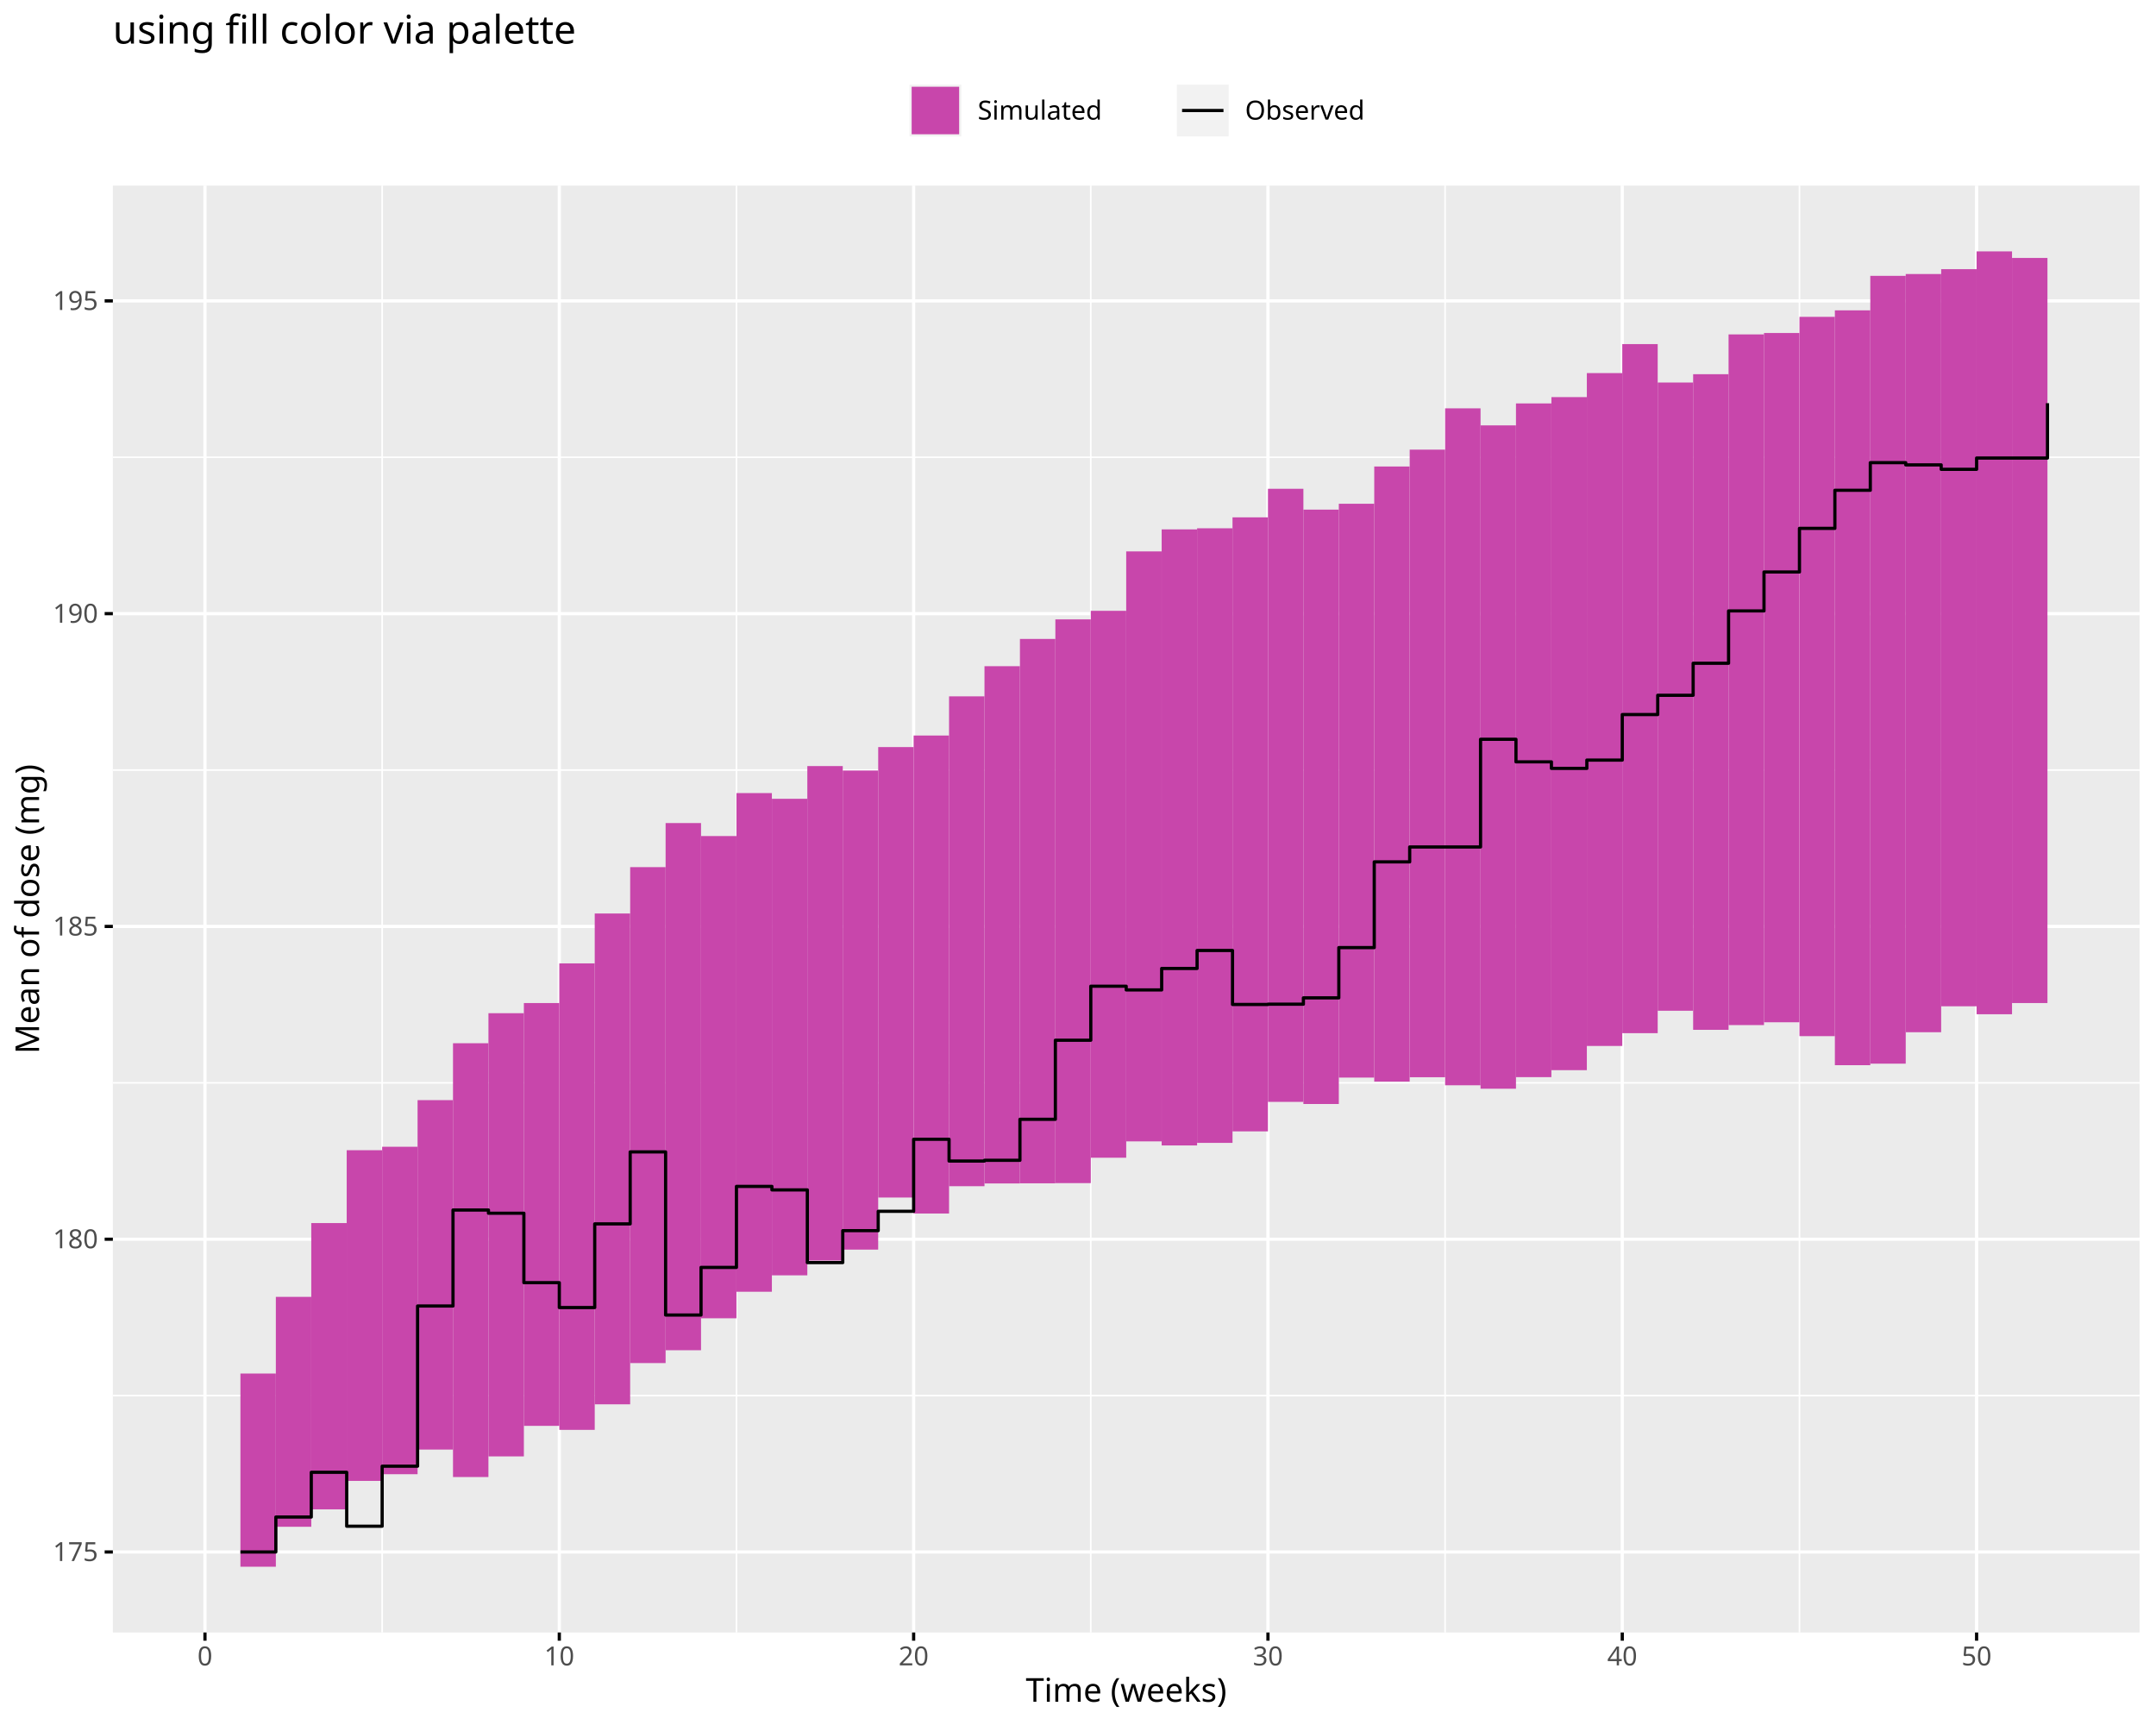
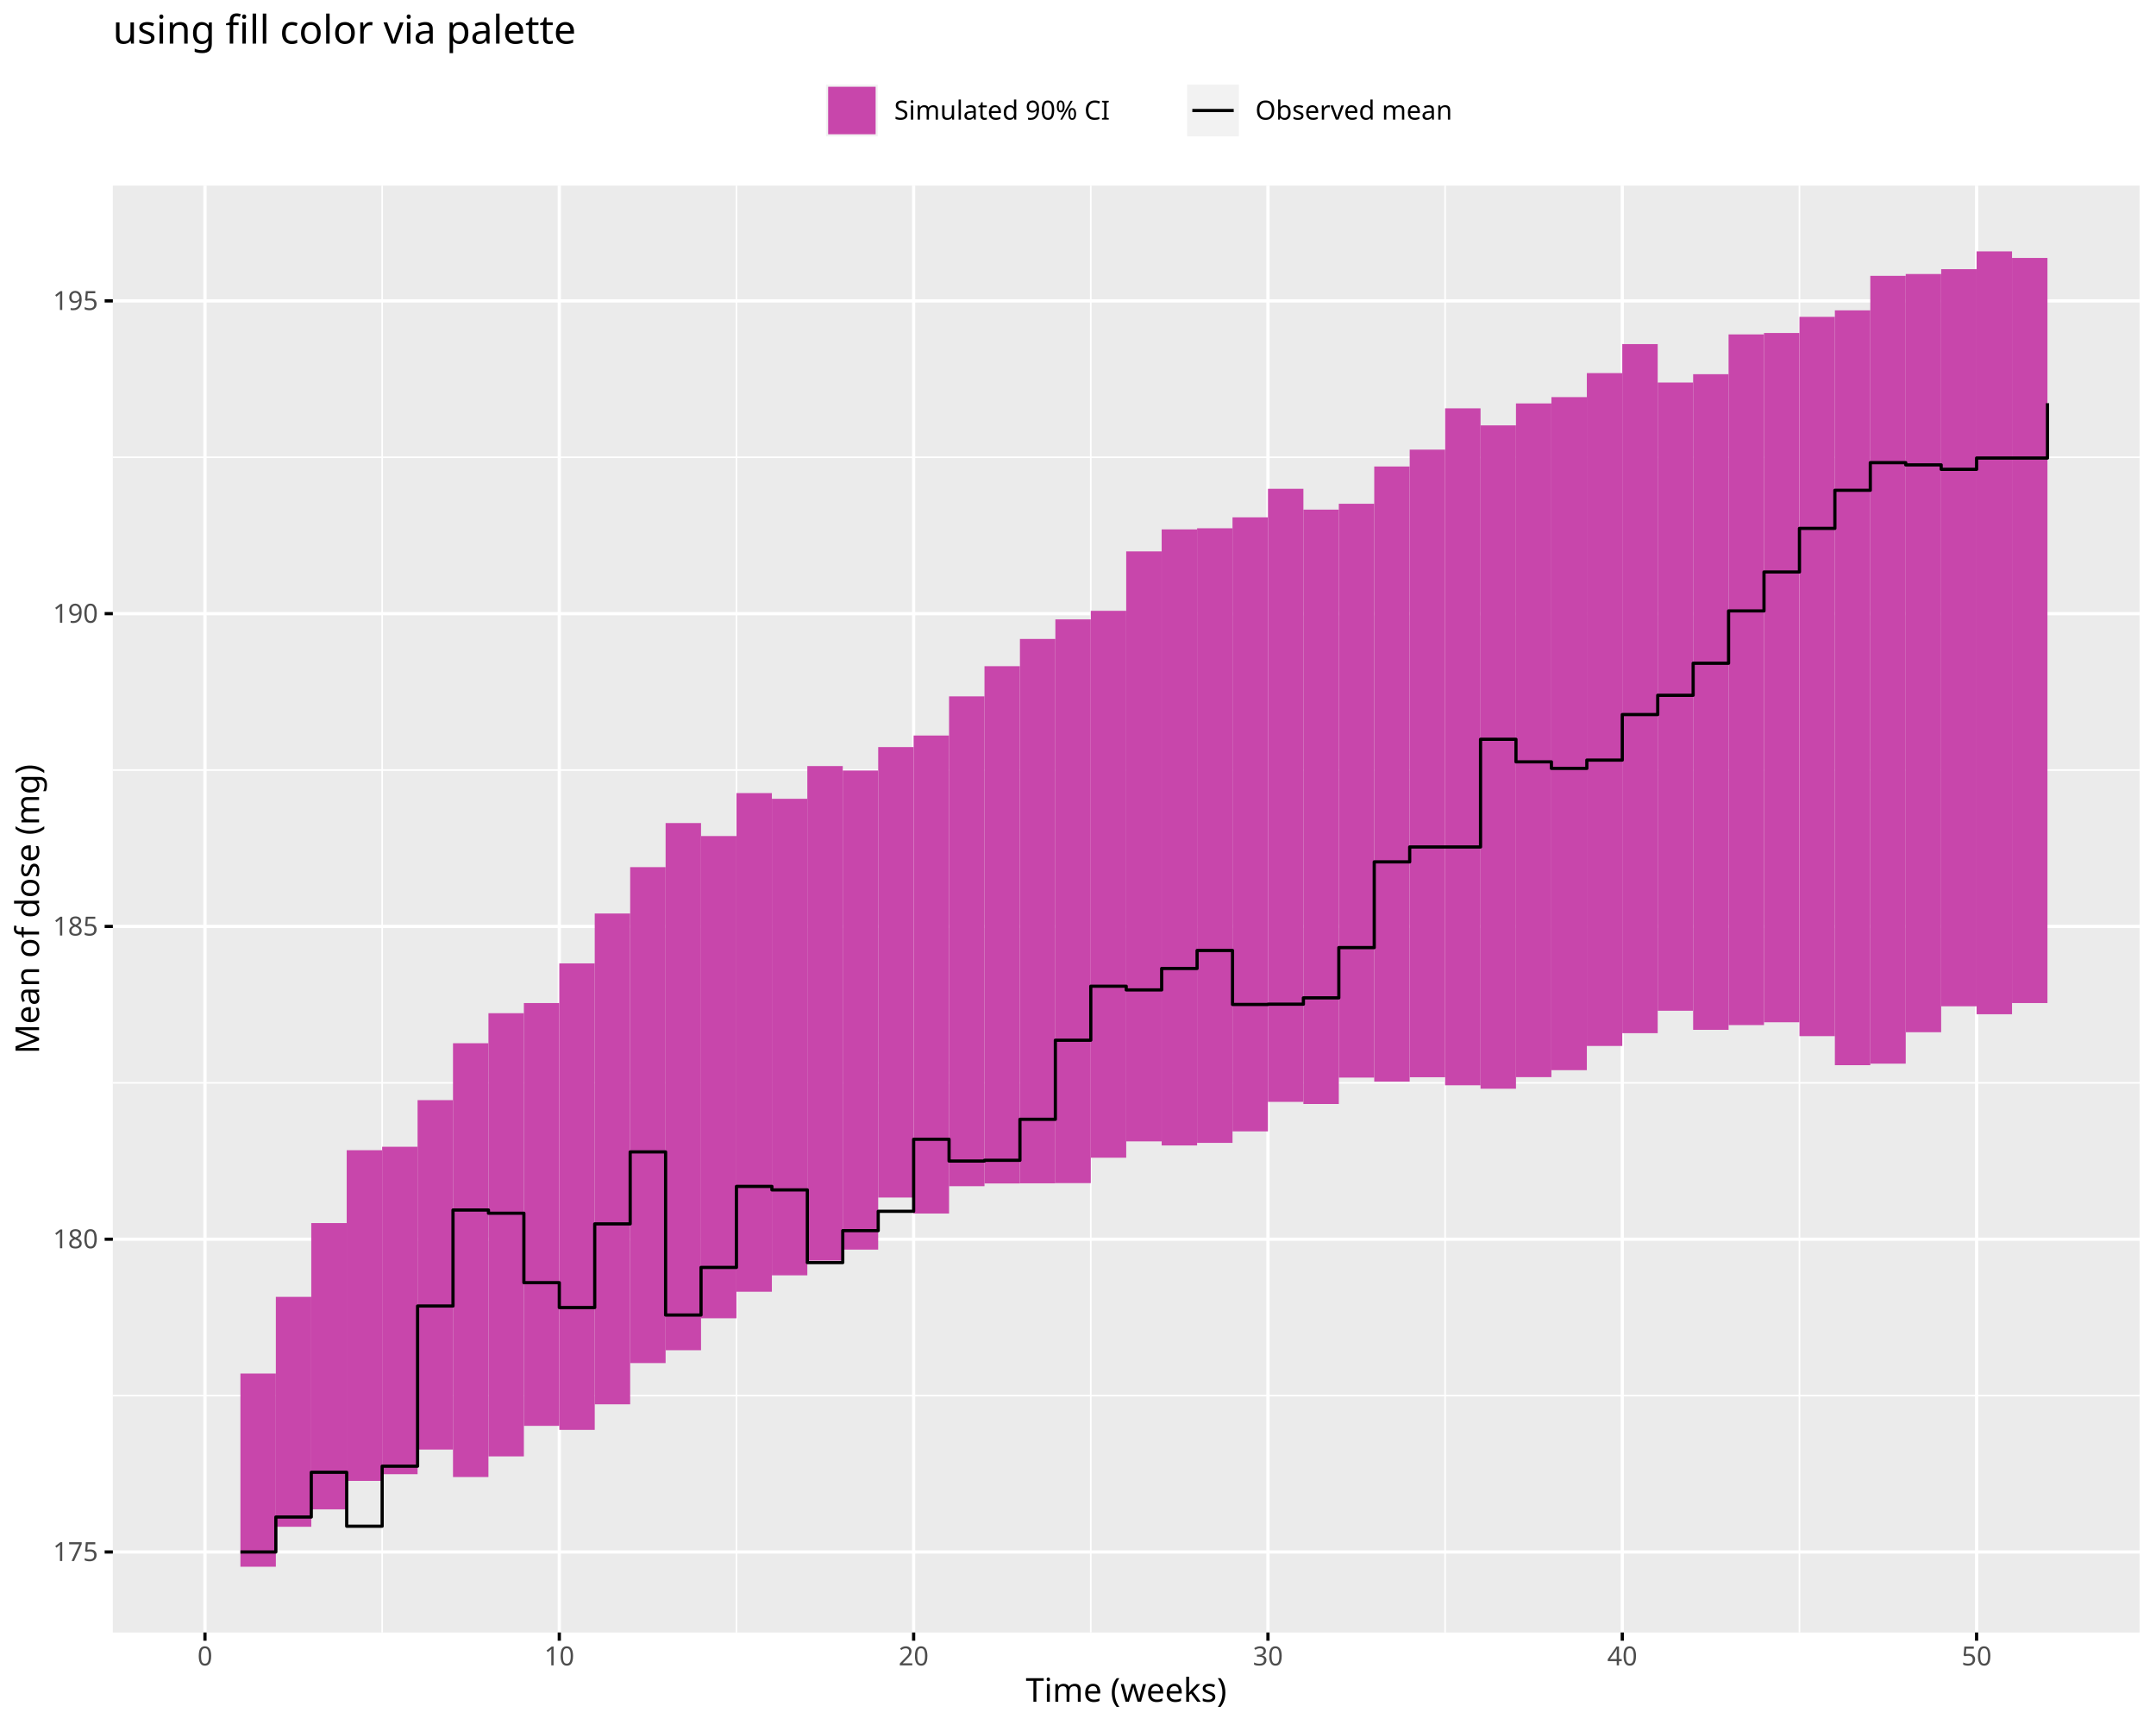
<svg xmlns="http://www.w3.org/2000/svg" class="svglite" data-engine-version="2.0" width="720.00pt" height="576.00pt" viewBox="0 0 720.00 576.00">
  <defs>
    <style type="text/css">
    .svglite line, .svglite polyline, .svglite polygon, .svglite path, .svglite rect, .svglite circle {
      fill: none;
      stroke: #000000;
      stroke-linecap: round;
      stroke-linejoin: round;
      stroke-miterlimit: 10.00;
    }
  </style>
  </defs>
  <rect width="100%" height="100%" style="stroke: none; fill: #FFFFFF;" />
  <defs>
    <clipPath id="cpMC4wMHw3MjAuMDB8MC4wMHw1NzYuMDA=">
      <rect x="0.00" y="0.00" width="720.00" height="576.00" />
    </clipPath>
  </defs>
  <g clip-path="url(#cpMC4wMHw3MjAuMDB8MC4wMHw1NzYuMDA=)">
    <rect x="0.00" y="0.00" width="720.00" height="576.00" style="stroke-width: 1.07; stroke: #FFFFFF; fill: #FFFFFF;" />
  </g>
  <defs>
    <clipPath id="cpMzcuNjl8NzE0LjUyfDYxLjk4fDU0NS4xMQ==">
      <rect x="37.69" y="61.98" width="676.83" height="483.13" />
    </clipPath>
  </defs>
  <g clip-path="url(#cpMzcuNjl8NzE0LjUyfDYxLjk4fDU0NS4xMQ==)">
    <rect x="37.69" y="61.98" width="676.83" height="483.13" style="stroke-width: 1.07; stroke: none; fill: #EBEBEB;" />
    <polyline points="37.69,466.01 714.52,466.01 " style="stroke-width: 0.53; stroke: #FFFFFF; stroke-linecap: butt;" />
    <polyline points="37.69,361.57 714.52,361.57 " style="stroke-width: 0.53; stroke: #FFFFFF; stroke-linecap: butt;" />
    <polyline points="37.69,257.13 714.52,257.13 " style="stroke-width: 0.53; stroke: #FFFFFF; stroke-linecap: butt;" />
    <polyline points="37.69,152.69 714.52,152.69 " style="stroke-width: 0.53; stroke: #FFFFFF; stroke-linecap: butt;" />
    <polyline points="127.62,545.11 127.62,61.98 " style="stroke-width: 0.53; stroke: #FFFFFF; stroke-linecap: butt;" />
    <polyline points="245.94,545.11 245.94,61.98 " style="stroke-width: 0.53; stroke: #FFFFFF; stroke-linecap: butt;" />
    <polyline points="364.27,545.11 364.27,61.98 " style="stroke-width: 0.53; stroke: #FFFFFF; stroke-linecap: butt;" />
    <polyline points="482.60,545.11 482.60,61.98 " style="stroke-width: 0.53; stroke: #FFFFFF; stroke-linecap: butt;" />
    <polyline points="600.93,545.11 600.93,61.98 " style="stroke-width: 0.53; stroke: #FFFFFF; stroke-linecap: butt;" />
    <polyline points="37.69,518.22 714.52,518.22 " style="stroke-width: 1.07; stroke: #FFFFFF; stroke-linecap: butt;" />
    <polyline points="37.69,413.79 714.52,413.79 " style="stroke-width: 1.07; stroke: #FFFFFF; stroke-linecap: butt;" />
    <polyline points="37.69,309.35 714.52,309.35 " style="stroke-width: 1.07; stroke: #FFFFFF; stroke-linecap: butt;" />
    <polyline points="37.69,204.91 714.52,204.91 " style="stroke-width: 1.07; stroke: #FFFFFF; stroke-linecap: butt;" />
    <polyline points="37.69,100.47 714.52,100.47 " style="stroke-width: 1.07; stroke: #FFFFFF; stroke-linecap: butt;" />
    <polyline points="68.45,545.11 68.45,61.98 " style="stroke-width: 1.07; stroke: #FFFFFF; stroke-linecap: butt;" />
    <polyline points="186.78,545.11 186.78,61.98 " style="stroke-width: 1.07; stroke: #FFFFFF; stroke-linecap: butt;" />
    <polyline points="305.11,545.11 305.11,61.98 " style="stroke-width: 1.07; stroke: #FFFFFF; stroke-linecap: butt;" />
    <polyline points="423.44,545.11 423.44,61.98 " style="stroke-width: 1.07; stroke: #FFFFFF; stroke-linecap: butt;" />
    <polyline points="541.76,545.11 541.76,61.98 " style="stroke-width: 1.07; stroke: #FFFFFF; stroke-linecap: butt;" />
    <polyline points="660.09,545.11 660.09,61.98 " style="stroke-width: 1.07; stroke: #FFFFFF; stroke-linecap: butt;" />
    <rect x="68.45" y="518.22" width="11.83" height="0.00" style="stroke-width: 1.07; stroke: none; stroke-linecap: square; stroke-linejoin: miter; fill: #C846AB;" />
    <rect x="80.29" y="458.64" width="11.83" height="64.51" style="stroke-width: 1.07; stroke: none; stroke-linecap: square; stroke-linejoin: miter; fill: #C846AB;" />
    <rect x="92.12" y="433.04" width="11.83" height="76.77" style="stroke-width: 1.07; stroke: none; stroke-linecap: square; stroke-linejoin: miter; fill: #C846AB;" />
    <rect x="103.95" y="408.40" width="11.83" height="95.59" style="stroke-width: 1.07; stroke: none; stroke-linecap: square; stroke-linejoin: miter; fill: #C846AB;" />
    <rect x="115.78" y="384.07" width="11.83" height="110.42" style="stroke-width: 1.07; stroke: none; stroke-linecap: square; stroke-linejoin: miter; fill: #C846AB;" />
    <rect x="127.62" y="382.92" width="11.83" height="109.34" style="stroke-width: 1.07; stroke: none; stroke-linecap: square; stroke-linejoin: miter; fill: #C846AB;" />
    <rect x="139.45" y="367.35" width="11.83" height="116.68" style="stroke-width: 1.07; stroke: none; stroke-linecap: square; stroke-linejoin: miter; fill: #C846AB;" />
    <rect x="151.28" y="348.35" width="11.83" height="144.85" style="stroke-width: 1.07; stroke: none; stroke-linecap: square; stroke-linejoin: miter; fill: #C846AB;" />
    <rect x="163.12" y="338.32" width="11.83" height="147.99" style="stroke-width: 1.07; stroke: none; stroke-linecap: square; stroke-linejoin: miter; fill: #C846AB;" />
    <rect x="174.95" y="334.93" width="11.83" height="141.18" style="stroke-width: 1.07; stroke: none; stroke-linecap: square; stroke-linejoin: miter; fill: #C846AB;" />
    <rect x="186.78" y="321.69" width="11.83" height="155.76" style="stroke-width: 1.07; stroke: none; stroke-linecap: square; stroke-linejoin: miter; fill: #C846AB;" />
    <rect x="198.61" y="305.03" width="11.83" height="163.89" style="stroke-width: 1.07; stroke: none; stroke-linecap: square; stroke-linejoin: miter; fill: #C846AB;" />
    <rect x="210.45" y="289.55" width="11.83" height="165.60" style="stroke-width: 1.07; stroke: none; stroke-linecap: square; stroke-linejoin: miter; fill: #C846AB;" />
    <rect x="222.28" y="274.83" width="11.83" height="176.03" style="stroke-width: 1.07; stroke: none; stroke-linecap: square; stroke-linejoin: miter; fill: #C846AB;" />
    <rect x="234.11" y="279.17" width="11.83" height="161.02" style="stroke-width: 1.07; stroke: none; stroke-linecap: square; stroke-linejoin: miter; fill: #C846AB;" />
    <rect x="245.94" y="264.82" width="11.83" height="166.51" style="stroke-width: 1.07; stroke: none; stroke-linecap: square; stroke-linejoin: miter; fill: #C846AB;" />
    <rect x="257.78" y="266.73" width="11.83" height="159.12" style="stroke-width: 1.07; stroke: none; stroke-linecap: square; stroke-linejoin: miter; fill: #C846AB;" />
    <rect x="269.61" y="255.80" width="11.83" height="165.11" style="stroke-width: 1.07; stroke: none; stroke-linecap: square; stroke-linejoin: miter; fill: #C846AB;" />
    <rect x="281.44" y="257.29" width="11.83" height="159.97" style="stroke-width: 1.07; stroke: none; stroke-linecap: square; stroke-linejoin: miter; fill: #C846AB;" />
    <rect x="293.28" y="249.46" width="11.83" height="150.41" style="stroke-width: 1.07; stroke: none; stroke-linecap: square; stroke-linejoin: miter; fill: #C846AB;" />
    <rect x="305.11" y="245.60" width="11.83" height="159.61" style="stroke-width: 1.07; stroke: none; stroke-linecap: square; stroke-linejoin: miter; fill: #C846AB;" />
    <rect x="316.94" y="232.52" width="11.83" height="163.57" style="stroke-width: 1.07; stroke: none; stroke-linecap: square; stroke-linejoin: miter; fill: #C846AB;" />
    <rect x="328.77" y="222.45" width="11.83" height="172.72" style="stroke-width: 1.07; stroke: none; stroke-linecap: square; stroke-linejoin: miter; fill: #C846AB;" />
    <rect x="340.61" y="213.35" width="11.83" height="181.77" style="stroke-width: 1.07; stroke: none; stroke-linecap: square; stroke-linejoin: miter; fill: #C846AB;" />
    <rect x="352.44" y="206.82" width="11.83" height="188.24" style="stroke-width: 1.07; stroke: none; stroke-linecap: square; stroke-linejoin: miter; fill: #C846AB;" />
    <rect x="364.27" y="203.96" width="11.83" height="182.62" style="stroke-width: 1.07; stroke: none; stroke-linecap: square; stroke-linejoin: miter; fill: #C846AB;" />
    <rect x="376.10" y="184.12" width="11.83" height="197.00" style="stroke-width: 1.07; stroke: none; stroke-linecap: square; stroke-linejoin: miter; fill: #C846AB;" />
    <rect x="387.94" y="176.77" width="11.83" height="205.71" style="stroke-width: 1.07; stroke: none; stroke-linecap: square; stroke-linejoin: miter; fill: #C846AB;" />
    <rect x="399.77" y="176.40" width="11.83" height="205.22" style="stroke-width: 1.07; stroke: none; stroke-linecap: square; stroke-linejoin: miter; fill: #C846AB;" />
    <rect x="411.60" y="172.75" width="11.83" height="205.03" style="stroke-width: 1.07; stroke: none; stroke-linecap: square; stroke-linejoin: miter; fill: #C846AB;" />
    <rect x="423.44" y="163.21" width="11.83" height="204.72" style="stroke-width: 1.07; stroke: none; stroke-linecap: square; stroke-linejoin: miter; fill: #C846AB;" />
    <rect x="435.27" y="170.17" width="11.83" height="198.47" style="stroke-width: 1.07; stroke: none; stroke-linecap: square; stroke-linejoin: miter; fill: #C846AB;" />
    <rect x="447.10" y="168.21" width="11.83" height="191.61" style="stroke-width: 1.07; stroke: none; stroke-linecap: square; stroke-linejoin: miter; fill: #C846AB;" />
    <rect x="458.93" y="155.77" width="11.83" height="205.40" style="stroke-width: 1.07; stroke: none; stroke-linecap: square; stroke-linejoin: miter; fill: #C846AB;" />
    <rect x="470.77" y="150.14" width="11.83" height="209.56" style="stroke-width: 1.07; stroke: none; stroke-linecap: square; stroke-linejoin: miter; fill: #C846AB;" />
    <rect x="482.60" y="136.35" width="11.83" height="226.04" style="stroke-width: 1.07; stroke: none; stroke-linecap: square; stroke-linejoin: miter; fill: #C846AB;" />
    <rect x="494.43" y="142.04" width="11.83" height="221.50" style="stroke-width: 1.07; stroke: none; stroke-linecap: square; stroke-linejoin: miter; fill: #C846AB;" />
    <rect x="506.26" y="134.71" width="11.83" height="224.96" style="stroke-width: 1.07; stroke: none; stroke-linecap: square; stroke-linejoin: miter; fill: #C846AB;" />
    <rect x="518.10" y="132.60" width="11.83" height="224.74" style="stroke-width: 1.07; stroke: none; stroke-linecap: square; stroke-linejoin: miter; fill: #C846AB;" />
    <rect x="529.93" y="124.58" width="11.83" height="224.68" style="stroke-width: 1.07; stroke: none; stroke-linecap: square; stroke-linejoin: miter; fill: #C846AB;" />
    <rect x="541.76" y="114.90" width="11.83" height="230.09" style="stroke-width: 1.07; stroke: none; stroke-linecap: square; stroke-linejoin: miter; fill: #C846AB;" />
    <rect x="553.60" y="127.73" width="11.83" height="209.77" style="stroke-width: 1.07; stroke: none; stroke-linecap: square; stroke-linejoin: miter; fill: #C846AB;" />
    <rect x="565.43" y="124.95" width="11.83" height="218.92" style="stroke-width: 1.07; stroke: none; stroke-linecap: square; stroke-linejoin: miter; fill: #C846AB;" />
    <rect x="577.26" y="111.66" width="11.83" height="230.63" style="stroke-width: 1.07; stroke: none; stroke-linecap: square; stroke-linejoin: miter; fill: #C846AB;" />
    <rect x="589.09" y="111.19" width="11.83" height="230.16" style="stroke-width: 1.07; stroke: none; stroke-linecap: square; stroke-linejoin: miter; fill: #C846AB;" />
    <rect x="600.93" y="105.80" width="11.83" height="240.18" style="stroke-width: 1.07; stroke: none; stroke-linecap: square; stroke-linejoin: miter; fill: #C846AB;" />
    <rect x="612.76" y="103.63" width="11.83" height="252.05" style="stroke-width: 1.07; stroke: none; stroke-linecap: square; stroke-linejoin: miter; fill: #C846AB;" />
    <rect x="624.59" y="92.11" width="11.83" height="263.06" style="stroke-width: 1.07; stroke: none; stroke-linecap: square; stroke-linejoin: miter; fill: #C846AB;" />
    <rect x="636.42" y="91.50" width="11.83" height="253.17" style="stroke-width: 1.07; stroke: none; stroke-linecap: square; stroke-linejoin: miter; fill: #C846AB;" />
    <rect x="648.26" y="89.88" width="11.83" height="246.13" style="stroke-width: 1.07; stroke: none; stroke-linecap: square; stroke-linejoin: miter; fill: #C846AB;" />
    <rect x="660.09" y="83.94" width="11.83" height="254.73" style="stroke-width: 1.07; stroke: none; stroke-linecap: square; stroke-linejoin: miter; fill: #C846AB;" />
    <rect x="671.92" y="86.13" width="11.83" height="248.80" style="stroke-width: 1.07; stroke: none; stroke-linecap: square; stroke-linejoin: miter; fill: #C846AB;" />
    <polyline points="80.29,518.22 92.12,518.22 92.12,506.56 103.95,506.56 103.95,491.62 115.78,491.62 115.78,509.62 127.62,509.62 127.62,489.58 139.45,489.58 139.45,436.09 151.28,436.09 151.28,404.04 163.12,404.04 163.12,405.11 174.95,405.11 174.95,428.30 186.78,428.30 186.78,436.61 198.61,436.61 198.61,408.67 210.45,408.67 210.45,384.64 222.28,384.64 222.28,439.10 234.11,439.10 234.11,423.20 245.94,423.20 245.94,396.15 257.78,396.15 257.78,397.32 269.61,397.32 269.61,421.59 281.44,421.59 281.44,410.93 293.28,410.93 293.28,404.47 305.11,404.47 305.11,380.42 316.94,380.42 316.94,387.68 328.77,387.68 328.77,387.44 340.61,387.44 340.61,373.75 352.44,373.75 352.44,347.34 364.27,347.34 364.27,329.31 376.10,329.31 376.10,330.55 387.94,330.55 387.94,323.38 399.77,323.38 399.77,317.38 411.60,317.38 411.60,335.41 423.44,335.41 423.44,335.31 435.27,335.31 435.27,333.20 447.10,333.20 447.10,316.42 458.93,316.42 458.93,287.79 470.77,287.79 470.77,282.81 482.60,282.81 482.60,282.81 494.43,282.81 494.43,246.86 506.26,246.86 506.26,254.39 518.10,254.39 518.10,256.58 529.93,256.58 529.93,253.80 541.76,253.80 541.76,238.60 553.60,238.60 553.60,232.16 565.43,232.16 565.43,221.47 577.26,221.47 577.26,203.99 589.09,203.99 589.09,190.99 600.93,190.99 600.93,176.43 612.76,176.43 612.76,163.71 624.59,163.71 624.59,154.49 636.42,154.49 636.42,155.23 648.26,155.23 648.26,156.71 660.09,156.71 660.09,152.94 671.92,152.94 671.92,152.94 683.76,152.94 683.76,134.63 " style="stroke-width: 1.07; stroke-linecap: butt;" />
  </g>
  <g clip-path="url(#cpMC4wMHw3MjAuMDB8MC4wMHw1NzYuMDA=)">
    <text x="32.76" y="521.25" text-anchor="end" style="font-size: 8.80px; fill: #4D4D4D; font-family: sans;" textLength="14.68px" lengthAdjust="spacingAndGlyphs">175</text>
    <text x="32.76" y="416.81" text-anchor="end" style="font-size: 8.80px; fill: #4D4D4D; font-family: sans;" textLength="14.68px" lengthAdjust="spacingAndGlyphs">180</text>
    <text x="32.76" y="312.38" text-anchor="end" style="font-size: 8.80px; fill: #4D4D4D; font-family: sans;" textLength="14.68px" lengthAdjust="spacingAndGlyphs">185</text>
    <text x="32.76" y="207.94" text-anchor="end" style="font-size: 8.80px; fill: #4D4D4D; font-family: sans;" textLength="14.68px" lengthAdjust="spacingAndGlyphs">190</text>
    <text x="32.76" y="103.50" text-anchor="end" style="font-size: 8.80px; fill: #4D4D4D; font-family: sans;" textLength="14.68px" lengthAdjust="spacingAndGlyphs">195</text>
    <polyline points="34.95,518.22 37.69,518.22 " style="stroke-width: 1.07; stroke-linecap: butt;" />
    <polyline points="34.95,413.79 37.69,413.79 " style="stroke-width: 1.07; stroke-linecap: butt;" />
    <polyline points="34.95,309.35 37.69,309.35 " style="stroke-width: 1.07; stroke-linecap: butt;" />
    <polyline points="34.95,204.91 37.69,204.91 " style="stroke-width: 1.07; stroke-linecap: butt;" />
    <polyline points="34.95,100.47 37.69,100.47 " style="stroke-width: 1.07; stroke-linecap: butt;" />
    <polyline points="68.45,547.85 68.45,545.11 " style="stroke-width: 1.07; stroke-linecap: butt;" />
    <polyline points="186.78,547.85 186.78,545.11 " style="stroke-width: 1.07; stroke-linecap: butt;" />
    <polyline points="305.11,547.85 305.11,545.11 " style="stroke-width: 1.07; stroke-linecap: butt;" />
    <polyline points="423.44,547.85 423.44,545.11 " style="stroke-width: 1.07; stroke-linecap: butt;" />
    <polyline points="541.76,547.85 541.76,545.11 " style="stroke-width: 1.07; stroke-linecap: butt;" />
    <polyline points="660.09,547.85 660.09,545.11 " style="stroke-width: 1.07; stroke-linecap: butt;" />
    <text x="68.45" y="556.10" text-anchor="middle" style="font-size: 8.80px; fill: #4D4D4D; font-family: sans;" textLength="4.89px" lengthAdjust="spacingAndGlyphs">0</text>
    <text x="186.78" y="556.10" text-anchor="middle" style="font-size: 8.80px; fill: #4D4D4D; font-family: sans;" textLength="9.79px" lengthAdjust="spacingAndGlyphs">10</text>
    <text x="305.11" y="556.10" text-anchor="middle" style="font-size: 8.80px; fill: #4D4D4D; font-family: sans;" textLength="9.79px" lengthAdjust="spacingAndGlyphs">20</text>
    <text x="423.44" y="556.10" text-anchor="middle" style="font-size: 8.80px; fill: #4D4D4D; font-family: sans;" textLength="9.79px" lengthAdjust="spacingAndGlyphs">30</text>
    <text x="541.76" y="556.10" text-anchor="middle" style="font-size: 8.80px; fill: #4D4D4D; font-family: sans;" textLength="9.79px" lengthAdjust="spacingAndGlyphs">40</text>
    <text x="660.09" y="556.10" text-anchor="middle" style="font-size: 8.80px; fill: #4D4D4D; font-family: sans;" textLength="9.79px" lengthAdjust="spacingAndGlyphs">50</text>
    <text x="376.10" y="568.24" text-anchor="middle" style="font-size: 11.00px; font-family: sans;" textLength="66.02px" lengthAdjust="spacingAndGlyphs">Time (weeks)</text>
    <text transform="translate(13.05,303.55) rotate(-90)" text-anchor="middle" style="font-size: 11.00px; font-family: sans;" textLength="92.33px" lengthAdjust="spacingAndGlyphs">Mean of dose (mg)</text>
-     <rect x="292.78" y="22.78" width="78.33" height="28.24" style="stroke-width: 1.07; stroke: none; fill: #FFFFFF;" />
-     <rect x="303.74" y="28.26" width="17.28" height="17.28" style="stroke-width: 1.07; stroke: none; fill: #F2F2F2;" />
-     <rect x="304.45" y="28.97" width="15.86" height="15.86" style="stroke-width: 1.07; stroke: none; stroke-linecap: square; stroke-linejoin: miter; fill: #C846AB;" />
-     <text x="326.50" y="39.93" style="font-size: 8.80px; font-family: sans;" textLength="39.14px" lengthAdjust="spacingAndGlyphs">Simulated</text>
-     <rect x="382.07" y="22.78" width="77.36" height="28.24" style="stroke-width: 1.07; stroke: none; fill: #FFFFFF;" />
-     <rect x="393.03" y="28.26" width="17.28" height="17.28" style="stroke-width: 1.07; stroke: none; fill: #F2F2F2;" />
-     <line x1="394.76" y1="36.90" x2="408.58" y2="36.90" style="stroke-width: 1.07; stroke-linecap: butt;" />
-     <text x="415.79" y="39.93" style="font-size: 8.80px; font-family: sans;" textLength="38.16px" lengthAdjust="spacingAndGlyphs">Observed</text>
+     <rect x="264.89" y="22.78" width="109.64" height="28.24" style="stroke-width: 1.07; stroke: none; fill: #FFFFFF;" />
+     <rect x="275.85" y="28.26" width="17.28" height="17.28" style="stroke-width: 1.07; stroke: none; fill: #F2F2F2;" />
+     <rect x="276.56" y="28.97" width="15.86" height="15.86" style="stroke-width: 1.07; stroke: none; stroke-linecap: square; stroke-linejoin: miter; fill: #C846AB;" />
+     <text x="298.61" y="39.93" style="font-size: 8.80px; font-family: sans;" textLength="70.44px" lengthAdjust="spacingAndGlyphs">Simulated 90% CI</text>
+     <rect x="385.49" y="22.78" width="101.82" height="28.24" style="stroke-width: 1.07; stroke: none; fill: #FFFFFF;" />
+     <rect x="396.45" y="28.26" width="17.28" height="17.28" style="stroke-width: 1.07; stroke: none; fill: #F2F2F2;" />
+     <line x1="398.18" y1="36.90" x2="412.00" y2="36.90" style="stroke-width: 1.07; stroke-linecap: butt;" />
+     <text x="419.21" y="39.93" style="font-size: 8.80px; font-family: sans;" textLength="62.63px" lengthAdjust="spacingAndGlyphs">Observed mean</text>
    <text x="37.69" y="14.56" style="font-size: 13.20px; font-family: sans;" textLength="143.81px" lengthAdjust="spacingAndGlyphs">using fill color via palette</text>
  </g>
</svg>
